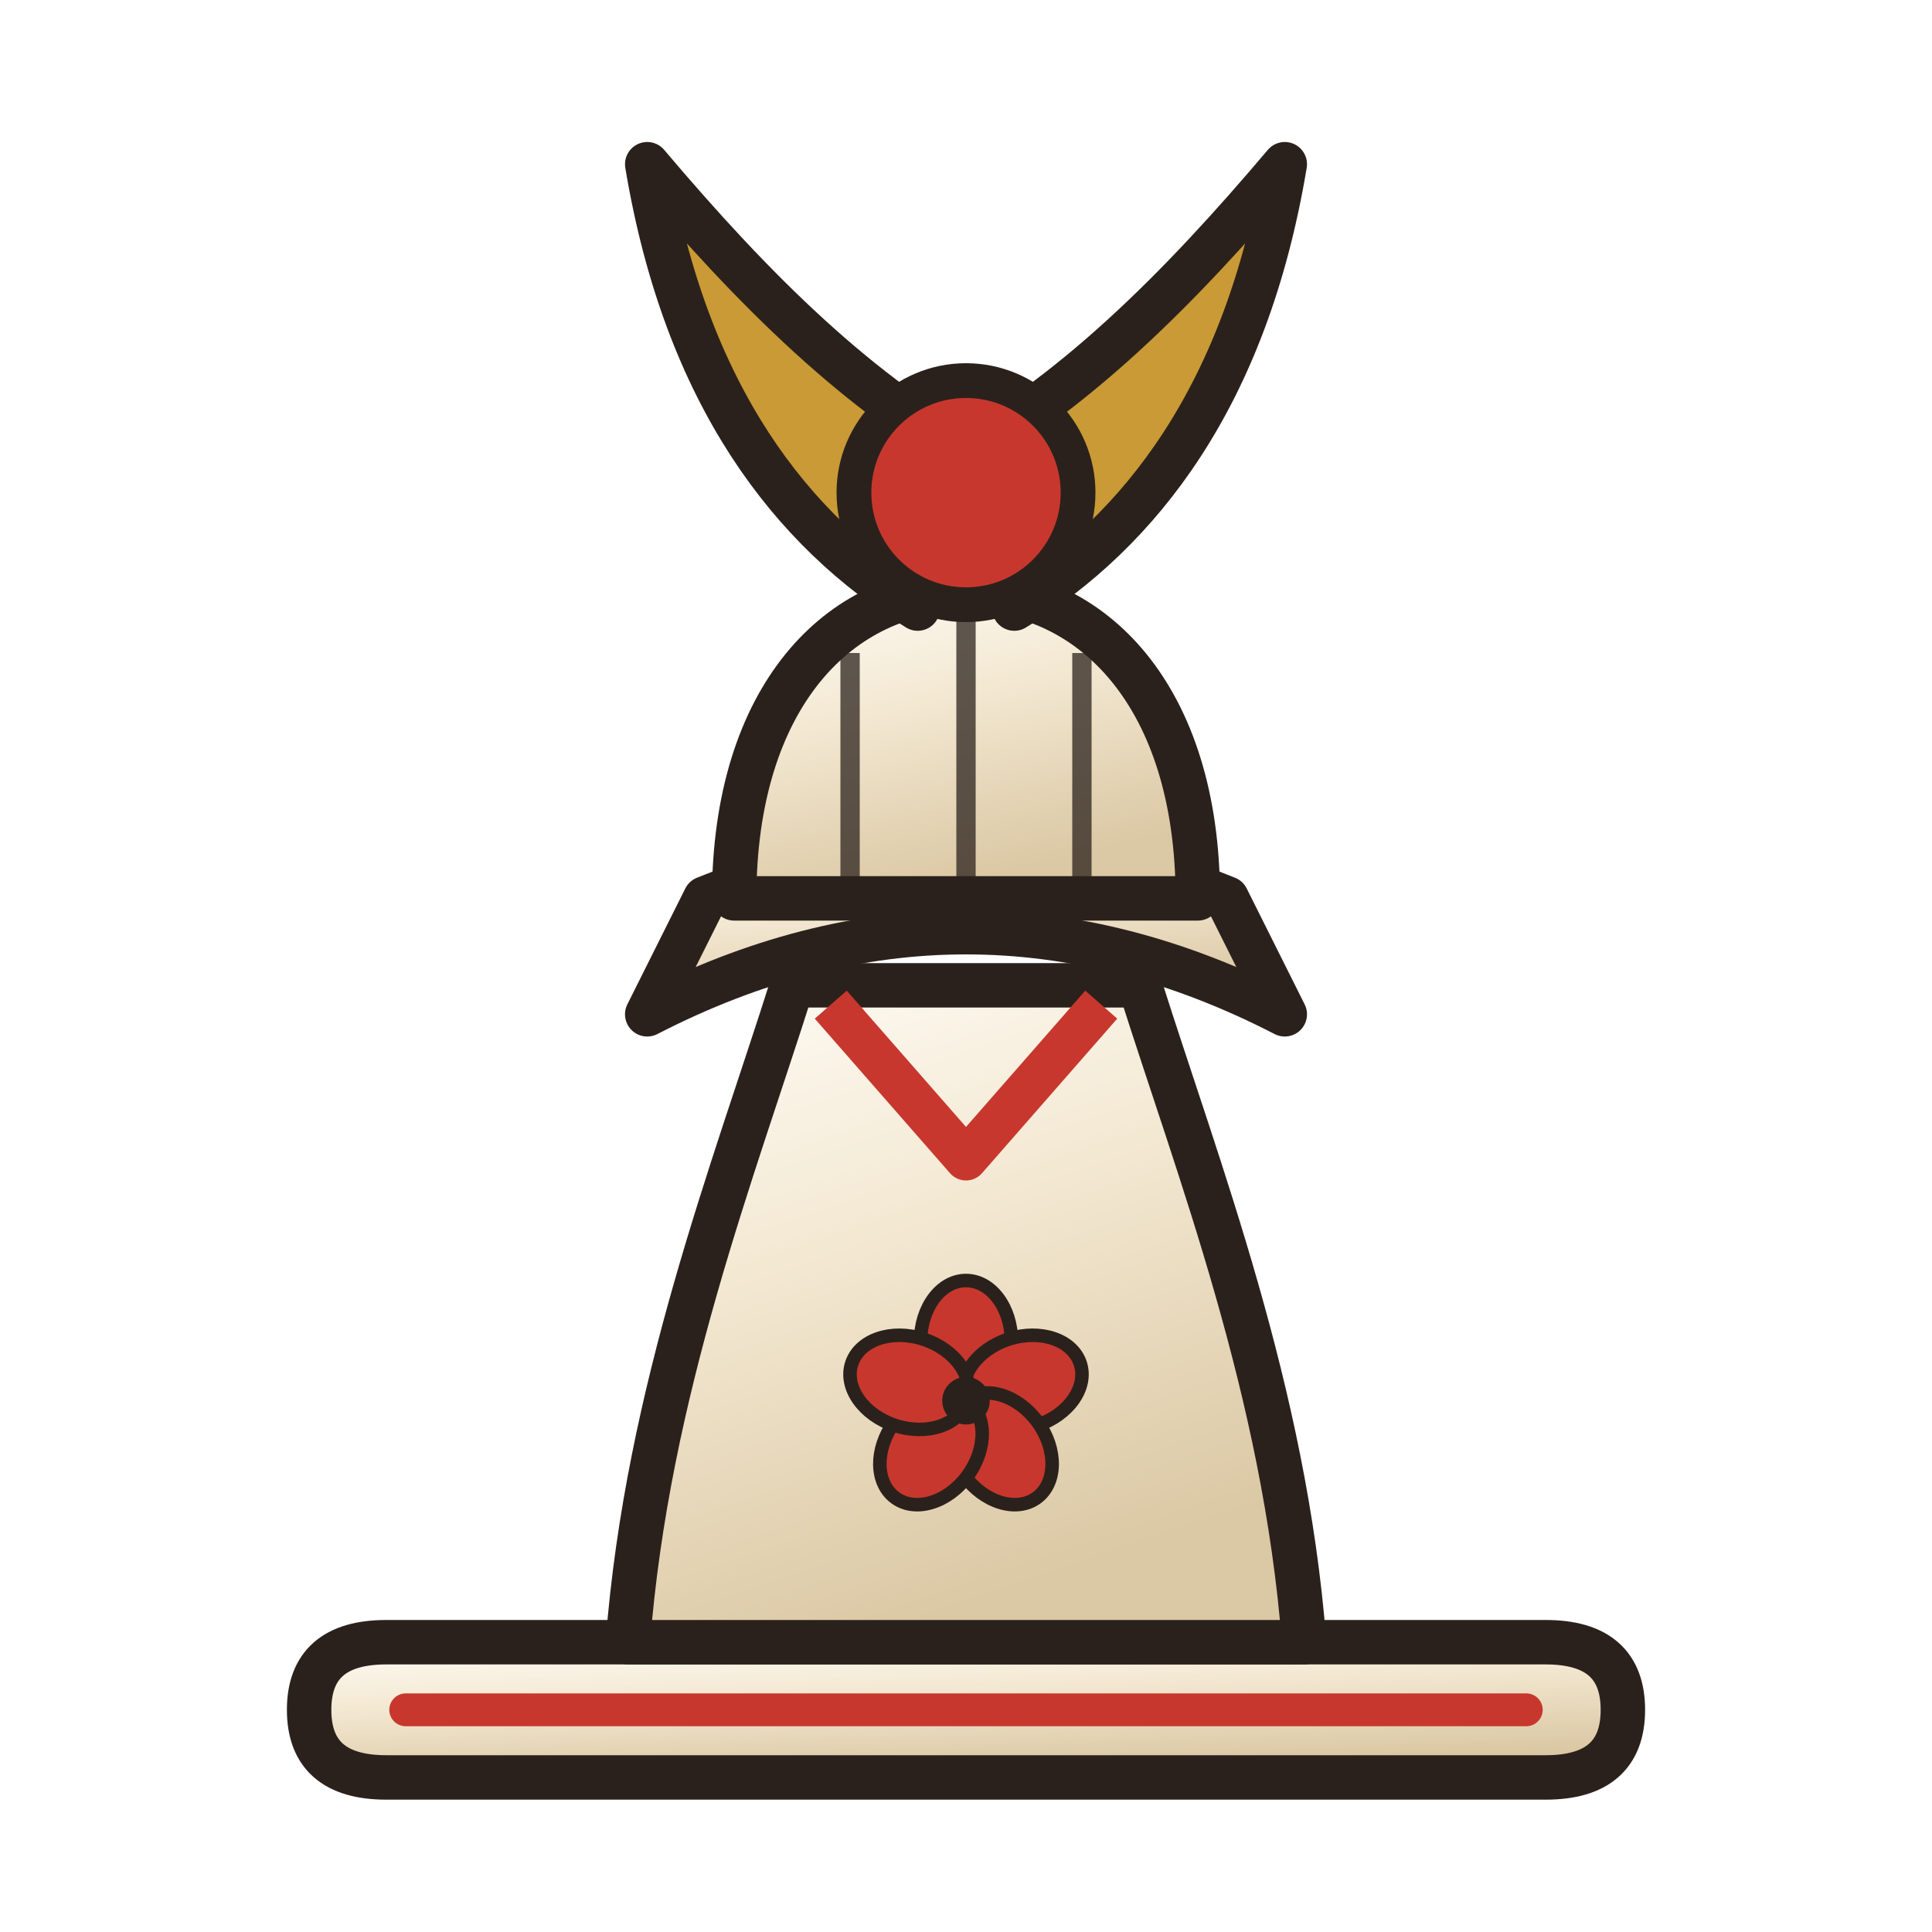
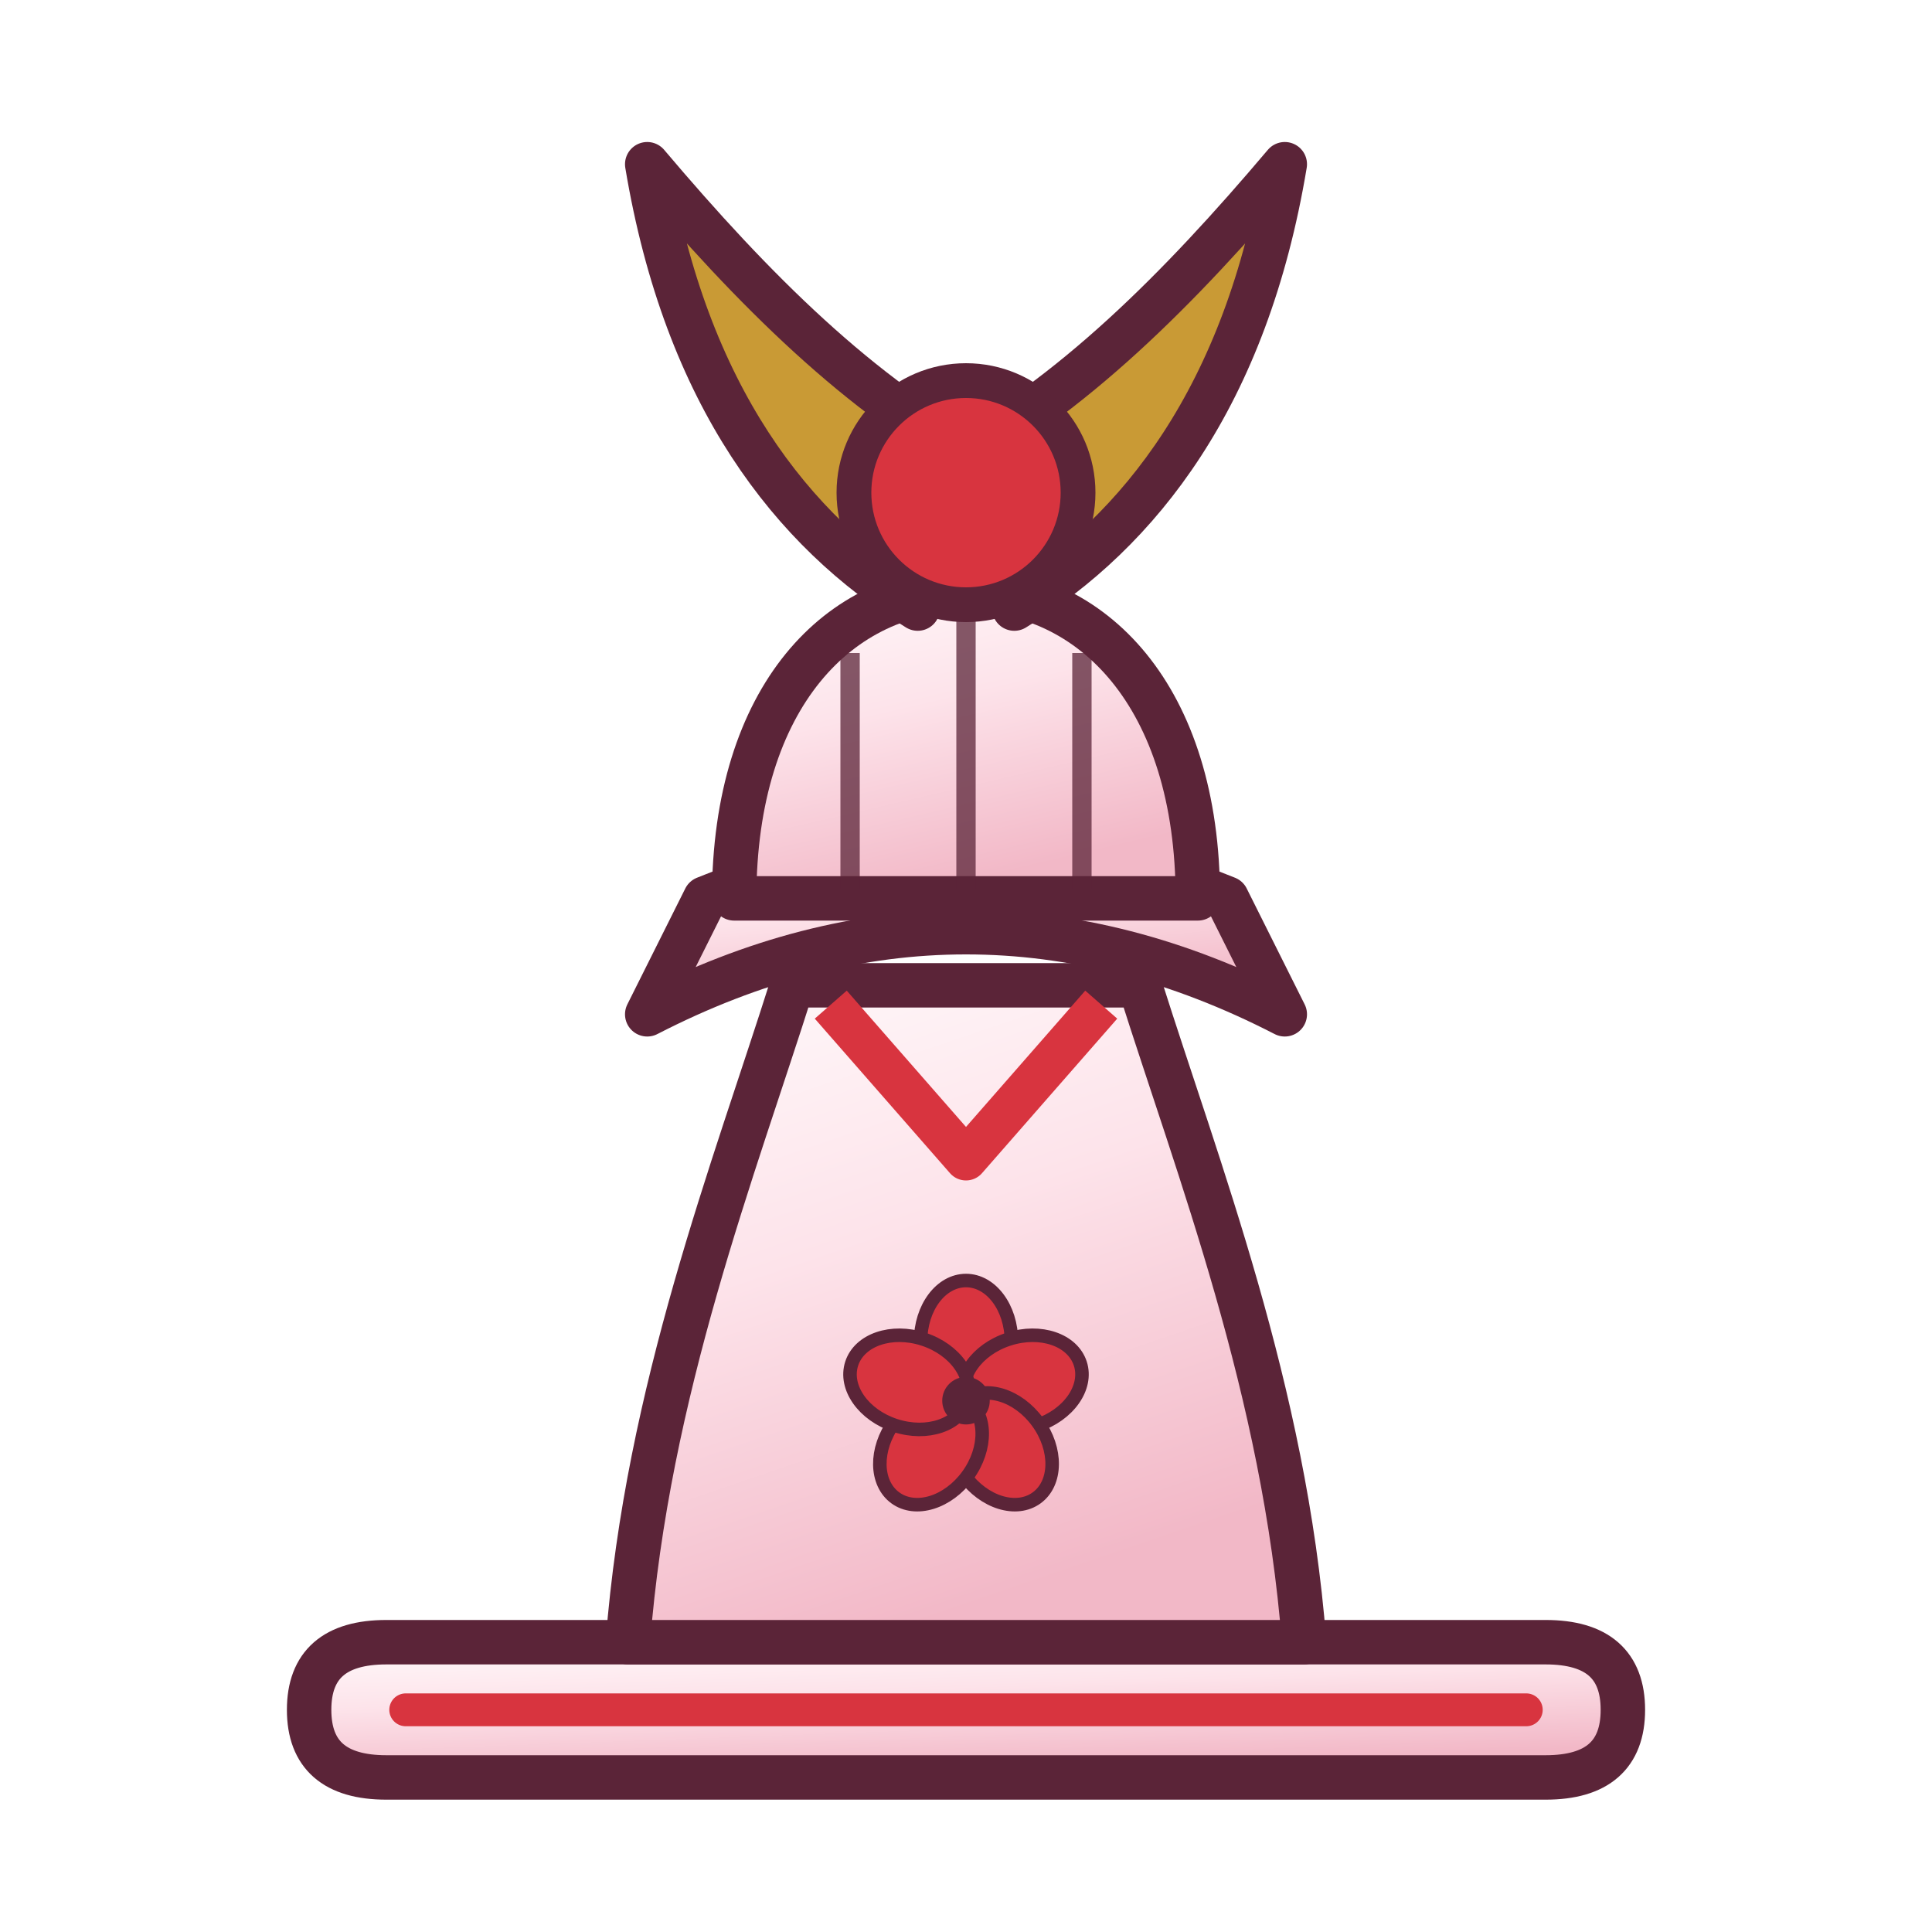
<svg xmlns="http://www.w3.org/2000/svg" viewBox="0 0 100 100">
  <defs>
    <linearGradient id="g" x1="0" y1="0" x2="0.35" y2="1">
-       <stop offset="0" stop-color="#fffdf7" />
-       <stop offset="0.45" stop-color="#f3e8d2" />
-       <stop offset="1" stop-color="#dbc8a4" />
+       <stop offset="0" stop-color="#fffafb" />
+       <stop offset="0.45" stop-color="#fde3ea" />
+       <stop offset="1" stop-color="#f2b8c7" />
    </linearGradient>
  </defs>
-   <g stroke="#2b211c" stroke-width="2.3" stroke-linejoin="round">
+   <g stroke="#5b2438" stroke-width="2.3" stroke-linejoin="round">
    <path d="M20 92H80Q84 92 84 88.5Q84 85 80 85H20Q16 85 16 88.5Q16 92 20 92Z" fill="url(#g)" />
-     <path d="M21 88.5H79" stroke="#c8372d" stroke-width="1.7" stroke-linecap="round" />
+     <path d="M21 88.5H79" stroke="#d8343f" stroke-width="1.7" stroke-linecap="round" />
    <path d="M32.5 85C33.5 72 38 60.5 41 51H59C62 60.5 66.5 72 67.5 85Z" fill="url(#g)" />
-     <path d="M43 52L50 60L57 52" fill="none" stroke="#c8372d" stroke-width="2.2" />
-     <g fill="#c8372d" stroke="#2b211c" stroke-width="0.7">
+     <path d="M43 52L50 60L57 52" fill="none" stroke="#d8343f" stroke-width="2.2" />
+     <g fill="#d8343f" stroke="#5b2438" stroke-width="0.7">
      <ellipse cx="50.00" cy="69.42" rx="2.35" ry="3.14" transform="rotate(0 50.00 69.42)" />
      <ellipse cx="52.93" cy="71.55" rx="2.35" ry="3.14" transform="rotate(72 52.93 71.55)" />
      <ellipse cx="51.81" cy="74.99" rx="2.35" ry="3.14" transform="rotate(144 51.81 74.99)" />
      <ellipse cx="48.19" cy="74.99" rx="2.35" ry="3.14" transform="rotate(216 48.19 74.99)" />
      <ellipse cx="47.07" cy="71.55" rx="2.35" ry="3.14" transform="rotate(288 47.07 71.55)" />
-       <circle cx="50" cy="72.5" r="1.23" fill="#2b211c" stroke="none" />
+       <circle cx="50" cy="72.5" r="1.23" fill="#5b2438" stroke="none" />
    </g>
    <path d="M33.5 52.5Q50 44 66.5 52.5L63.5 46.5Q50 41 36.5 46.5Z" fill="url(#g)" />
    <path d="M38 46.5C38 36 43.5 30.5 50 30.5C56.5 30.5 62 36 62 46.5Z" fill="url(#g)" />
-     <path d="M44 46V33.8M50 46V30.8M56 46V33.8" fill="none" stroke="#2b211c" stroke-width="1" opacity="0.75" />
+     <path d="M44 46V33.8M50 46V30.8M56 46V33.8" fill="none" stroke="#5b2438" stroke-width="1" opacity="0.75" />
    <path d="M47.5 31.5C41 27.5 35.5 20.5 33.5 8.5C39 15 44.5 20.5 51 24Z" fill="#c99a35" />
    <path d="M52.5 31.5C59 27.5 64.5 20.5 66.5 8.5C61 15 55.5 20.5 49 24Z" fill="#c99a35" />
-     <circle cx="50" cy="25.5" r="5.8" fill="#c8372d" stroke-width="1.8" />
+     <circle cx="50" cy="25.5" r="5.8" fill="#d8343f" stroke-width="1.8" />
  </g>
</svg>
